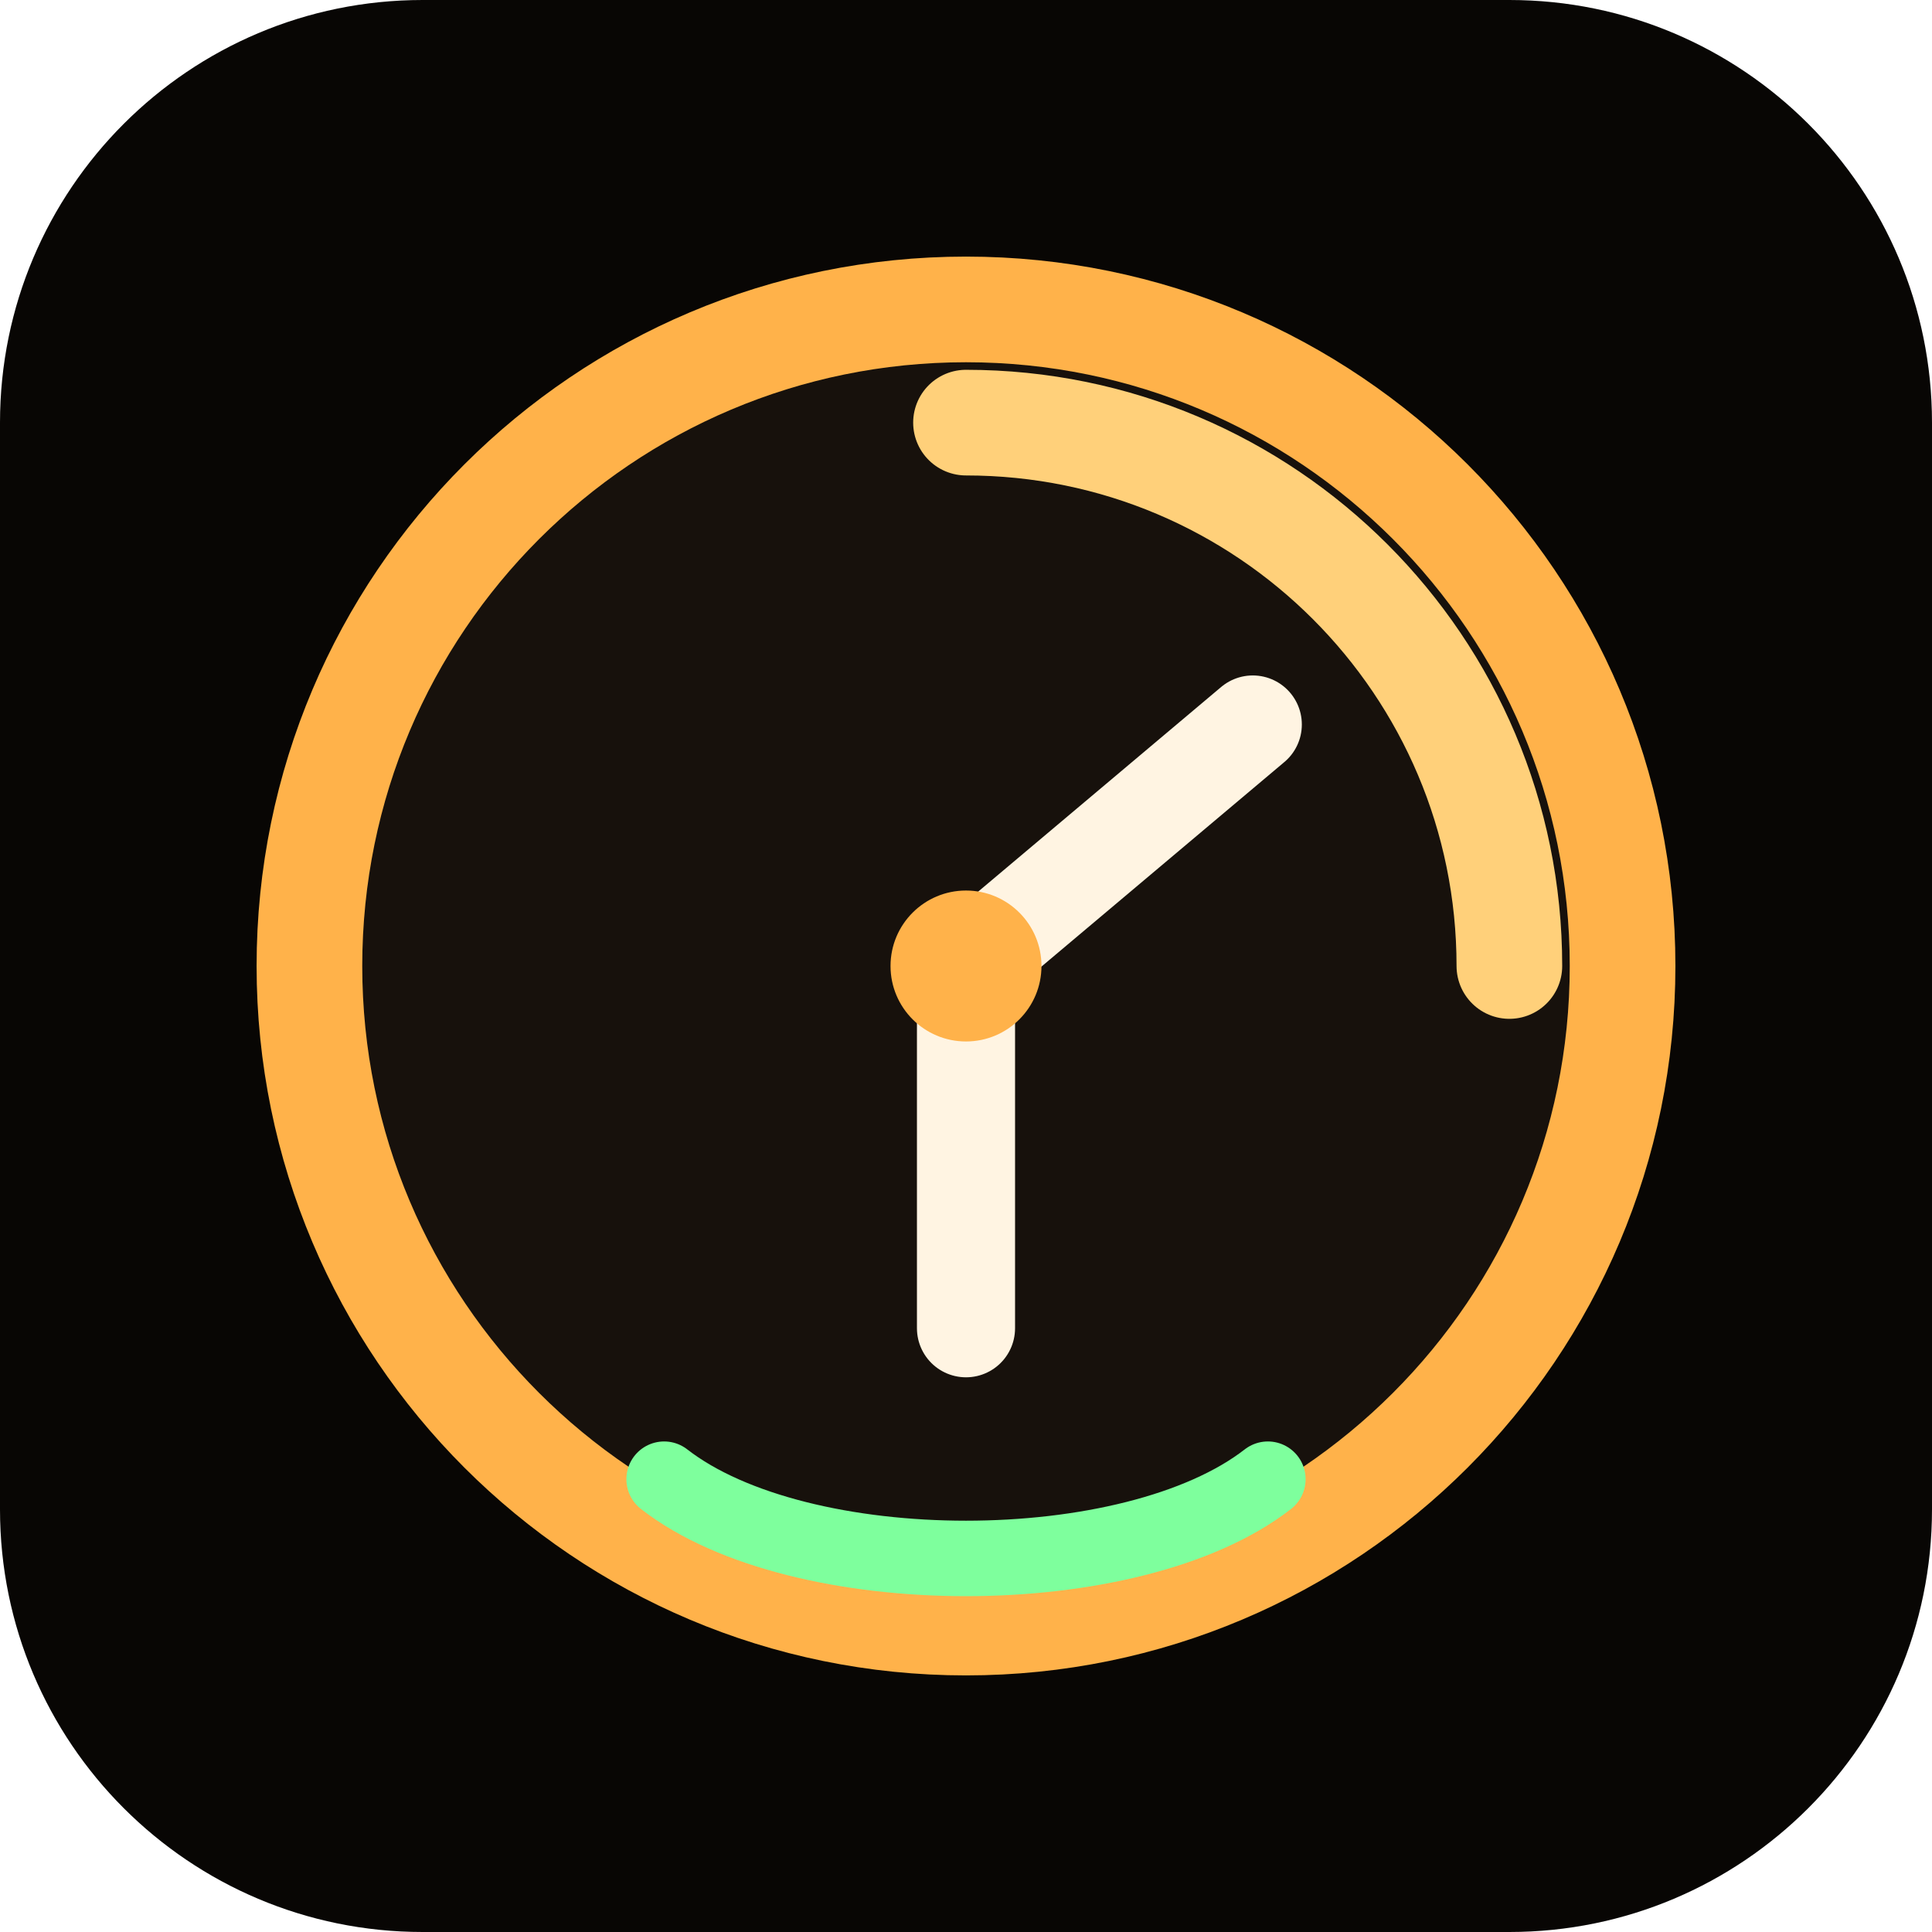
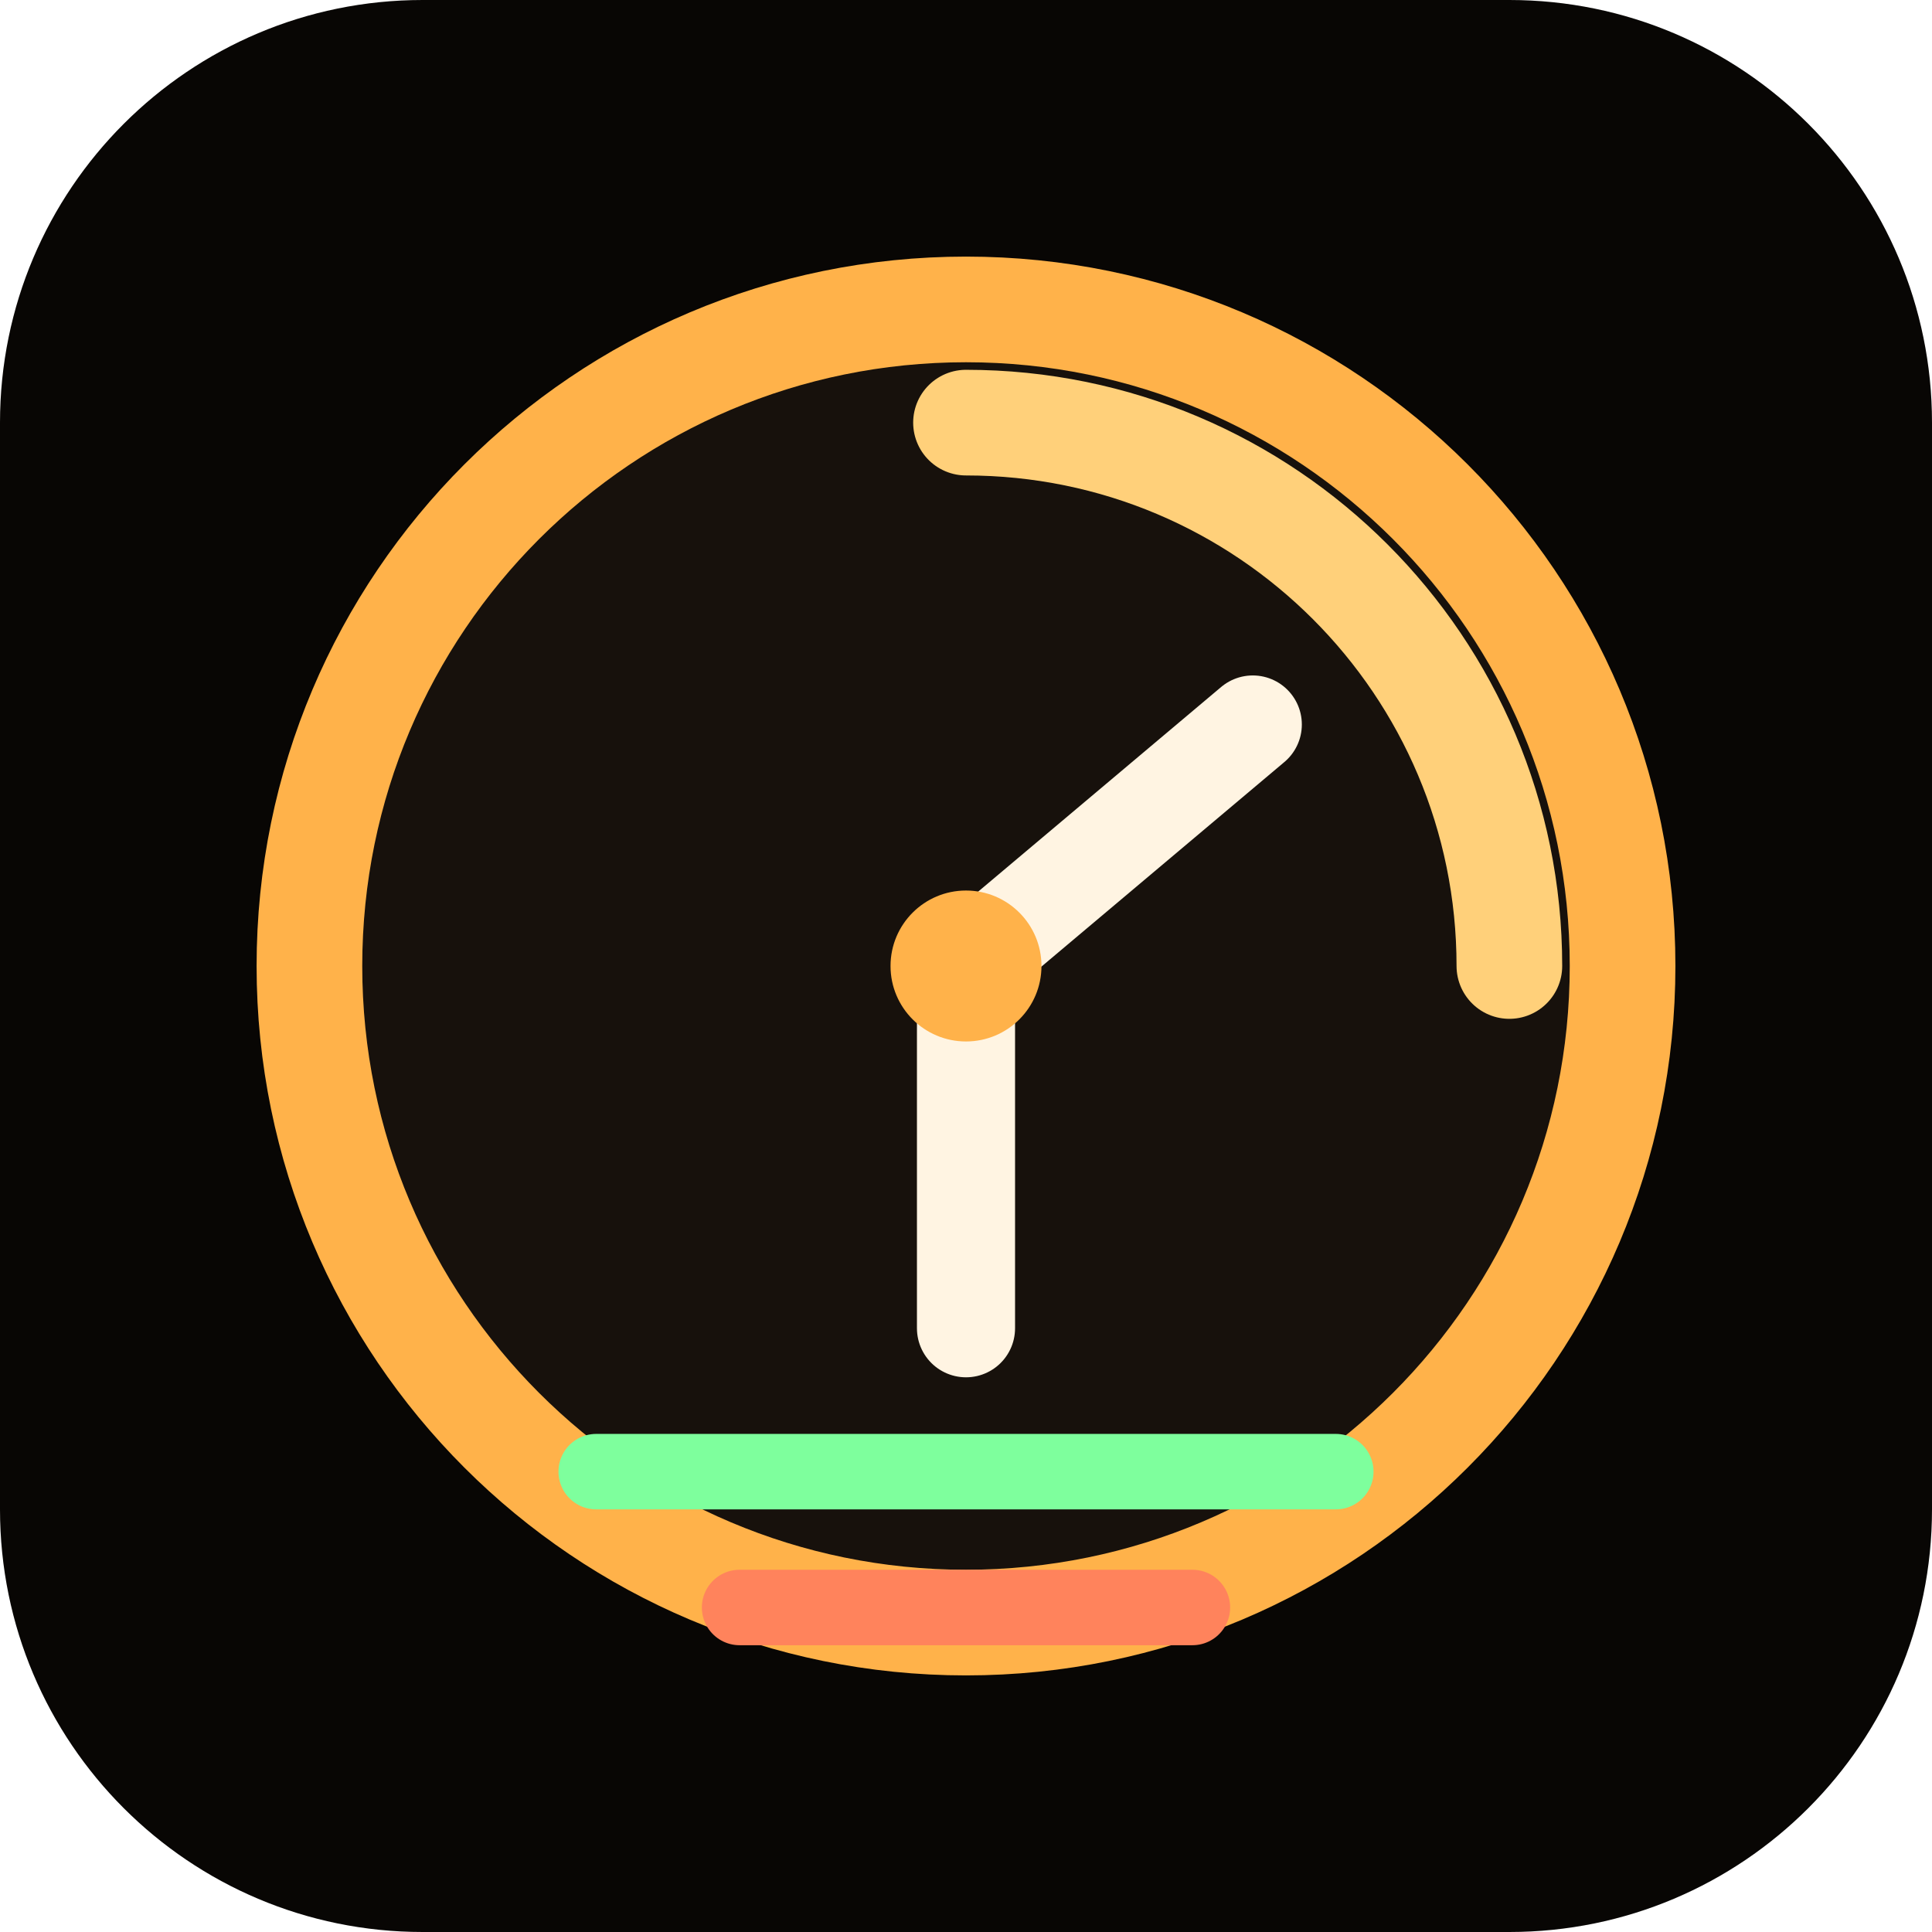
- <svg xmlns="http://www.w3.org/2000/svg" viewBox="0 0 512 512" role="img" aria-label="Roast Timer">
+ <svg xmlns="http://www.w3.org/2000/svg" viewBox="0 0 512 512" role="img" aria-label="Step Timer">
  <rect width="512" height="512" rx="112" fill="#080604" />
  <circle cx="256" cy="256" r="174" fill="#17110c" stroke="#ffb24a" stroke-width="28" />
  <path d="M256 112a144 144 0 0 1 144 144" fill="none" stroke="#ffd07a" stroke-width="28" stroke-linecap="round" />
  <path d="M256 256l76-64" fill="none" stroke="#fff4e2" stroke-width="26" stroke-linecap="round" />
  <path d="M256 256v96" fill="none" stroke="#fff4e2" stroke-width="26" stroke-linecap="round" />
  <circle cx="256" cy="256" r="20" fill="#ffb24a" />
-   <path d="M176 392c36 28 124 28 160 0" fill="none" stroke="#7eff9d" stroke-width="20" stroke-linecap="round" />
+   <path d="M158 390h196" fill="none" stroke="#7eff9d" stroke-width="20" stroke-linecap="round" />
+   <path d="M196 426h120" fill="none" stroke="#ff835c" stroke-width="20" stroke-linecap="round" />
</svg>
